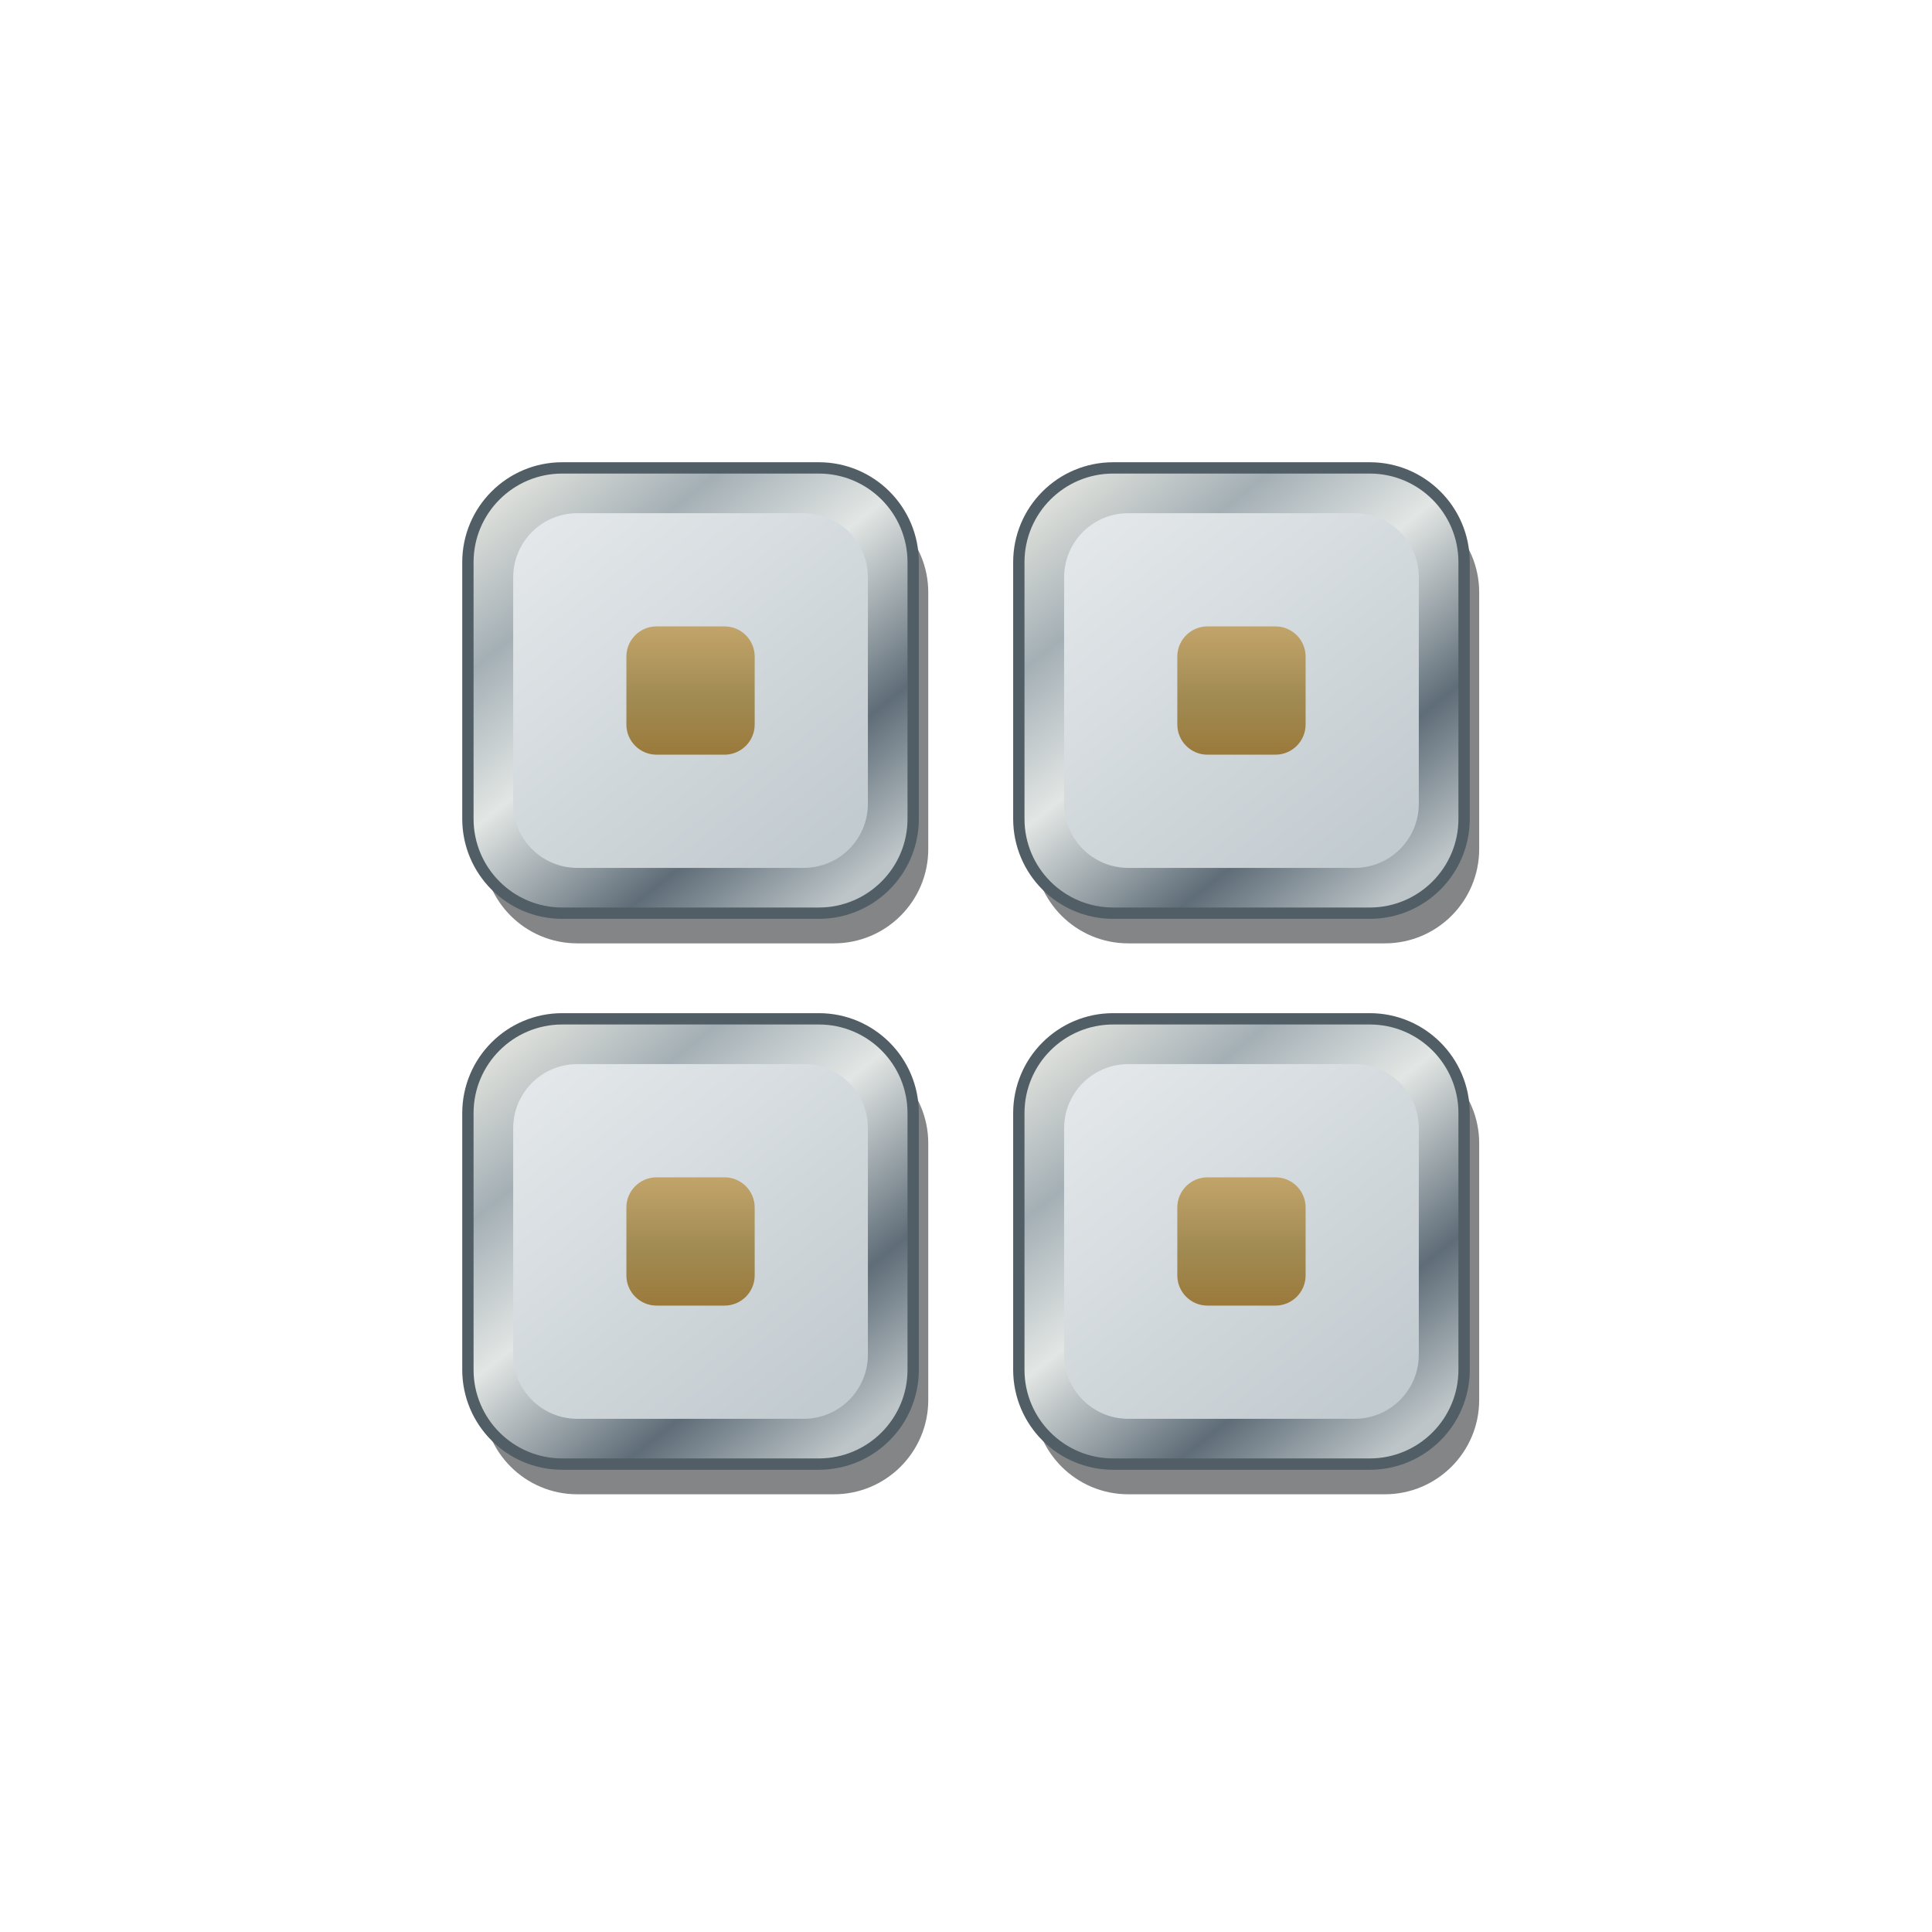
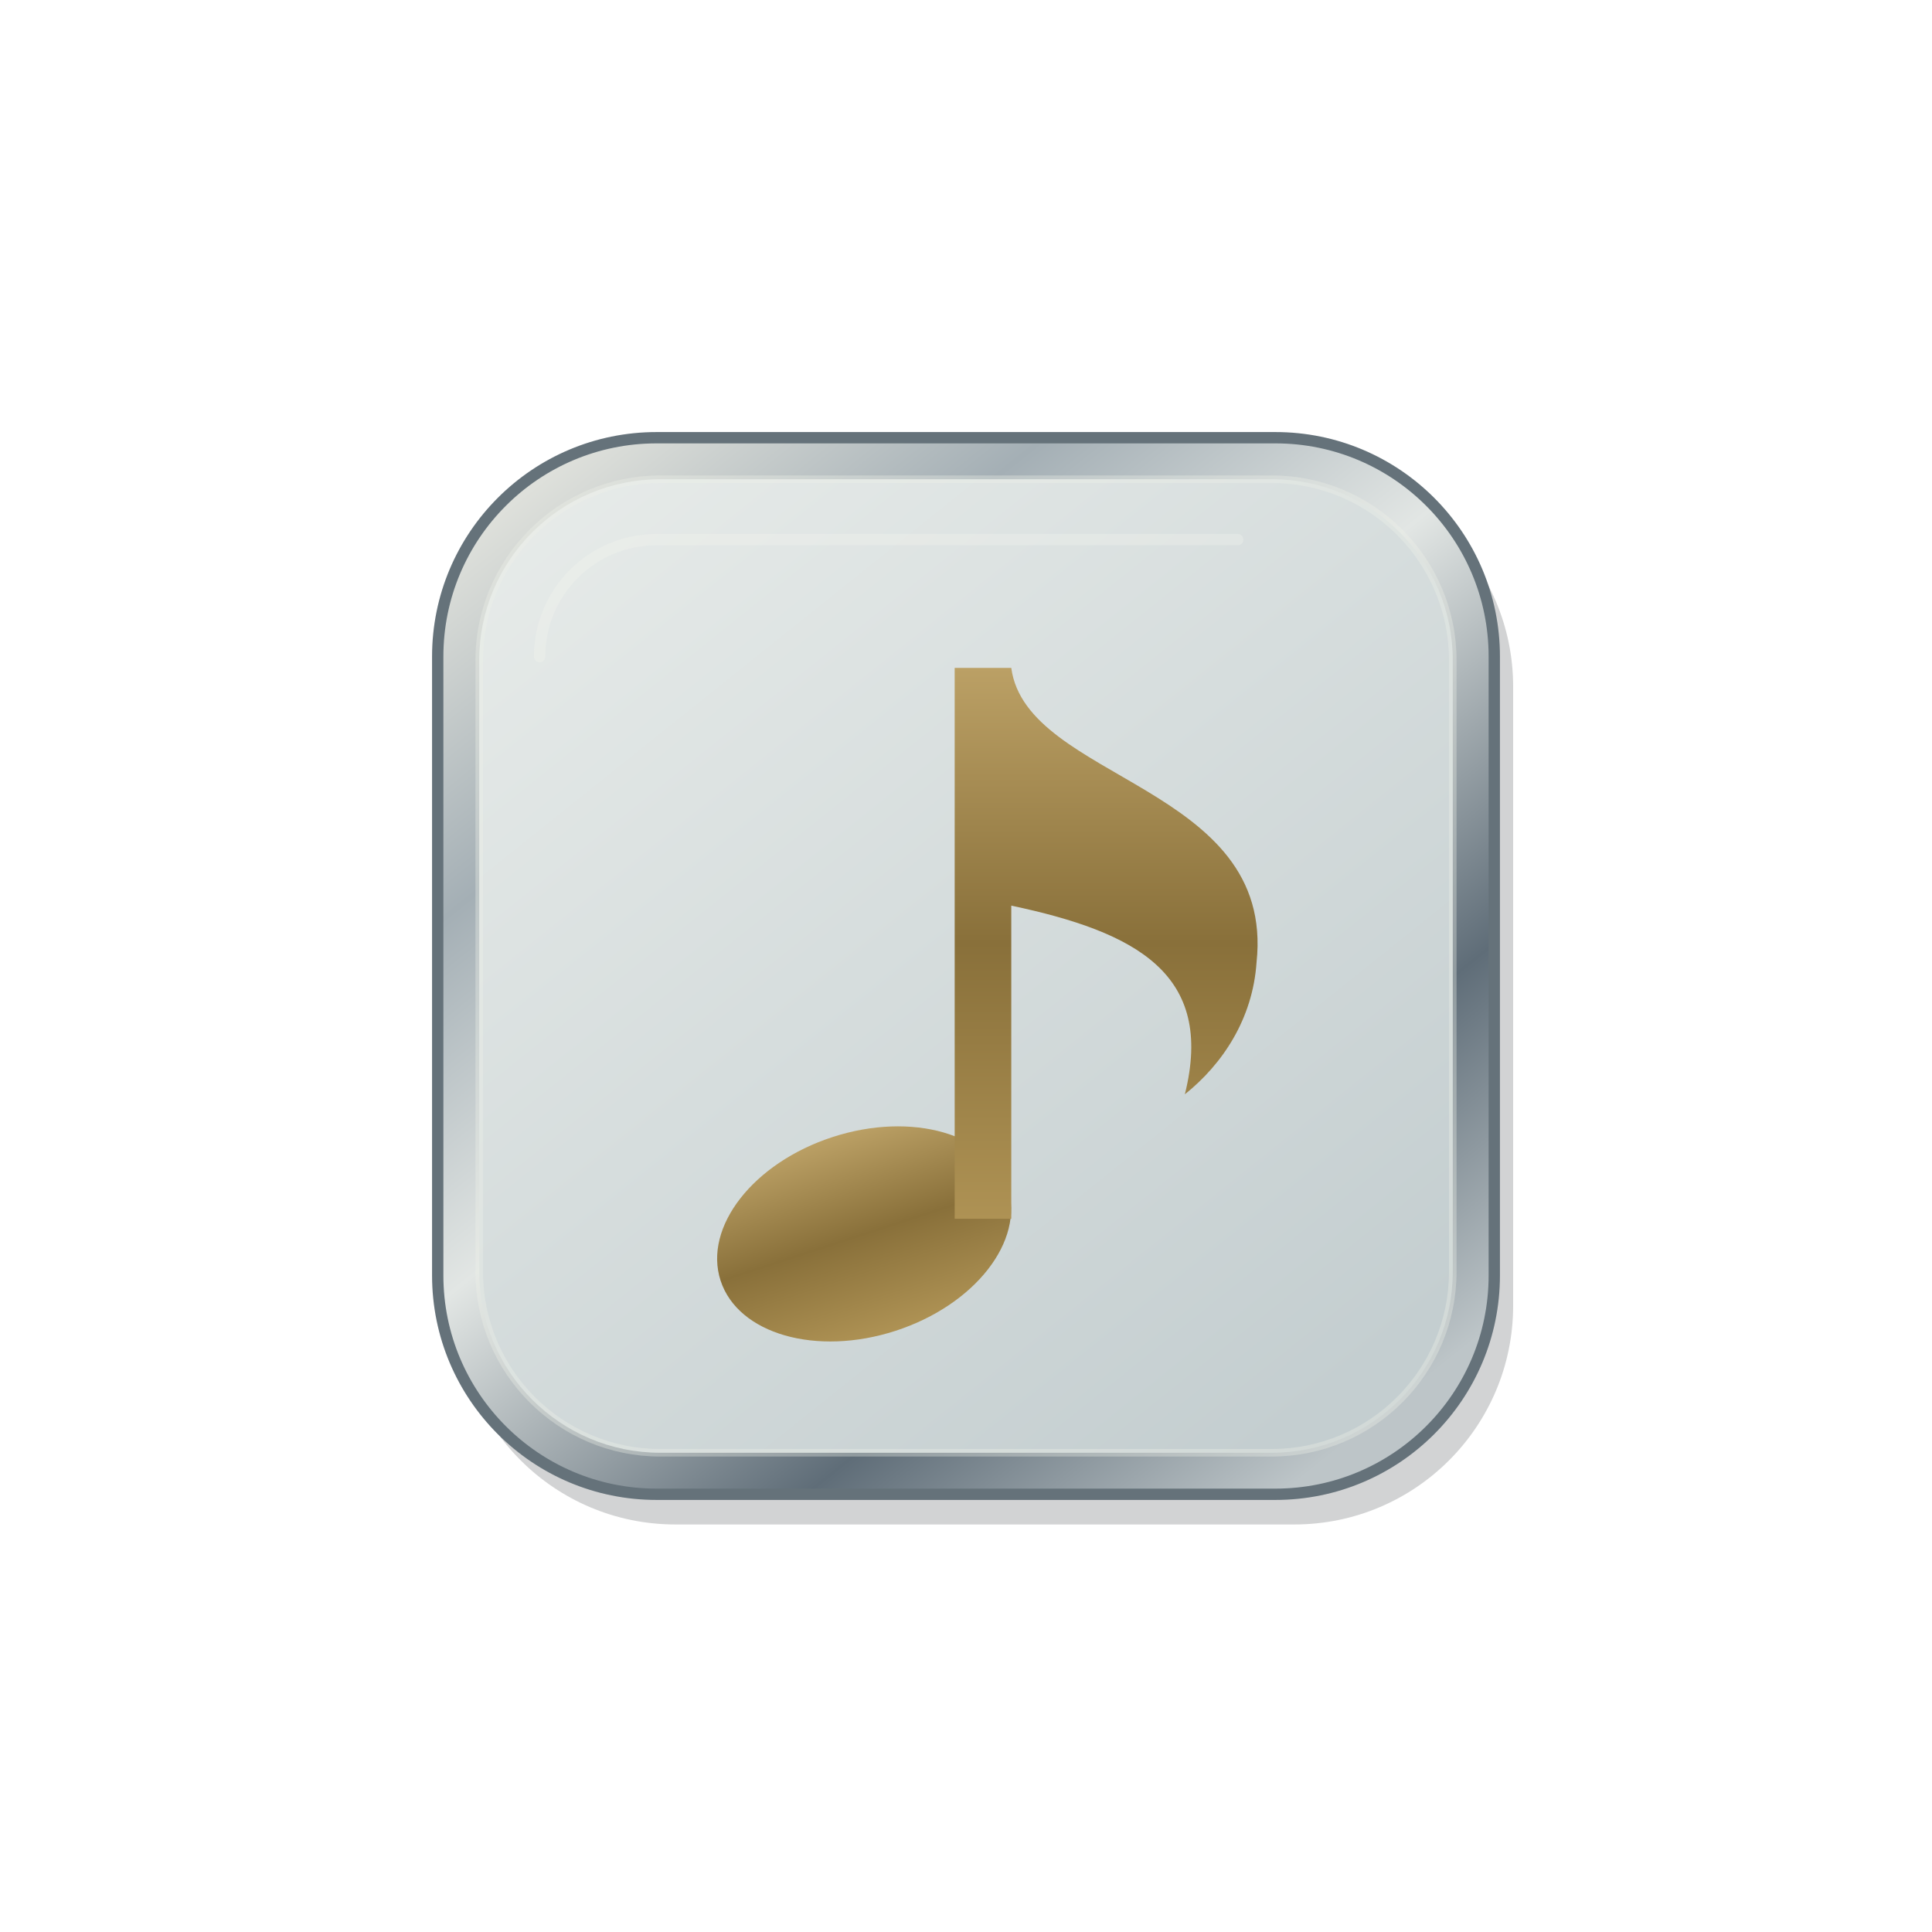
<svg xmlns="http://www.w3.org/2000/svg" viewBox="0 0 512 512">
  <defs>
    <linearGradient id="metal" x2=".8" y2="1">
      <stop stop-color="#f2f1e8" />
      <stop offset=".28" stop-color="#a4afb5" />
      <stop offset=".5" stop-color="#e2e6e4" />
      <stop offset=".78" stop-color="#5f6d78" />
      <stop offset="1" stop-color="#bdc5c8" />
    </linearGradient>
    <linearGradient id="gold" x2="0" y2="1">
-       <stop stop-color="#c2a46a" />
-       <stop offset=".55" stop-color="#a18b53" />
-       <stop offset="1" stop-color="#9b7a3b" />
+       <stop stop-color="#bba065" />
+       <stop offset=".5" stop-color="#89703a" />
+       <stop offset="1" stop-color="#ae9254" />
    </linearGradient>
    <linearGradient id="face" x2=".8" y2="1">
-       <stop stop-color="#e5e9eb" />
-       <stop offset="1" stop-color="#c2cbd0" />
+       <stop stop-color="#e8ecea" />
+       <stop offset="1" stop-color="#c4ced0" />
    </linearGradient>
  </defs>
-   <rect x="128" y="132" width="118" height="118" rx="25" fill="#080b0e" opacity=".5" />
-   <rect x="124" y="124" width="118" height="118" rx="25" fill="url(#metal)" stroke="#515e66" stroke-width="3" />
-   <rect x="136" y="136" width="94" height="94" rx="17" fill="url(#face)" />
-   <rect x="166" y="166" width="34" height="34" rx="8" fill="url(#gold)" />
-   <rect x="274" y="132" width="118" height="118" rx="25" fill="#080b0e" opacity=".5" />
-   <rect x="270" y="124" width="118" height="118" rx="25" fill="url(#metal)" stroke="#515e66" stroke-width="3" />
-   <rect x="282" y="136" width="94" height="94" rx="17" fill="url(#face)" />
-   <rect x="312" y="166" width="34" height="34" rx="8" fill="url(#gold)" />
-   <rect x="128" y="278" width="118" height="118" rx="25" fill="#080b0e" opacity=".5" />
-   <rect x="124" y="270" width="118" height="118" rx="25" fill="url(#metal)" stroke="#515e66" stroke-width="3" />
-   <rect x="136" y="282" width="94" height="94" rx="17" fill="url(#face)" />
-   <rect x="166" y="312" width="34" height="34" rx="8" fill="url(#gold)" />
-   <rect x="274" y="278" width="118" height="118" rx="25" fill="#080b0e" opacity=".5" />
-   <rect x="270" y="270" width="118" height="118" rx="25" fill="url(#metal)" stroke="#515e66" stroke-width="3" />
-   <rect x="282" y="282" width="94" height="94" rx="17" fill="url(#face)" />
-   <rect x="312" y="312" width="34" height="34" rx="8" fill="url(#gold)" />
+   <rect x="121" y="124" width="280" height="280" rx="58" fill="#080b0e" opacity=".18" />
+   <rect x="116" y="116" width="280" height="280" rx="58" fill="url(#metal)" stroke="#65727a" stroke-width="3" />
+   <rect x="127" y="127" width="258" height="258" rx="48" fill="url(#face)" stroke="#eef0e8" stroke-opacity=".35" stroke-width="2" />
+   <path d="M143 174a31 31 0 0 1 31-31h154" fill="none" stroke="#f3f4ed" stroke-opacity=".3" stroke-width="3" stroke-linecap="round" />
+   <g fill="url(#gold)">
+     <ellipse cx="229" cy="327" rx="40" ry="27" transform="rotate(-18 229 327)" />
+     <path d="M253 323V177h15c4 30 70 31 65 78-1 15-9 27-19 35 8-32-13-43-46-50v83z" />
+   </g>
</svg>
